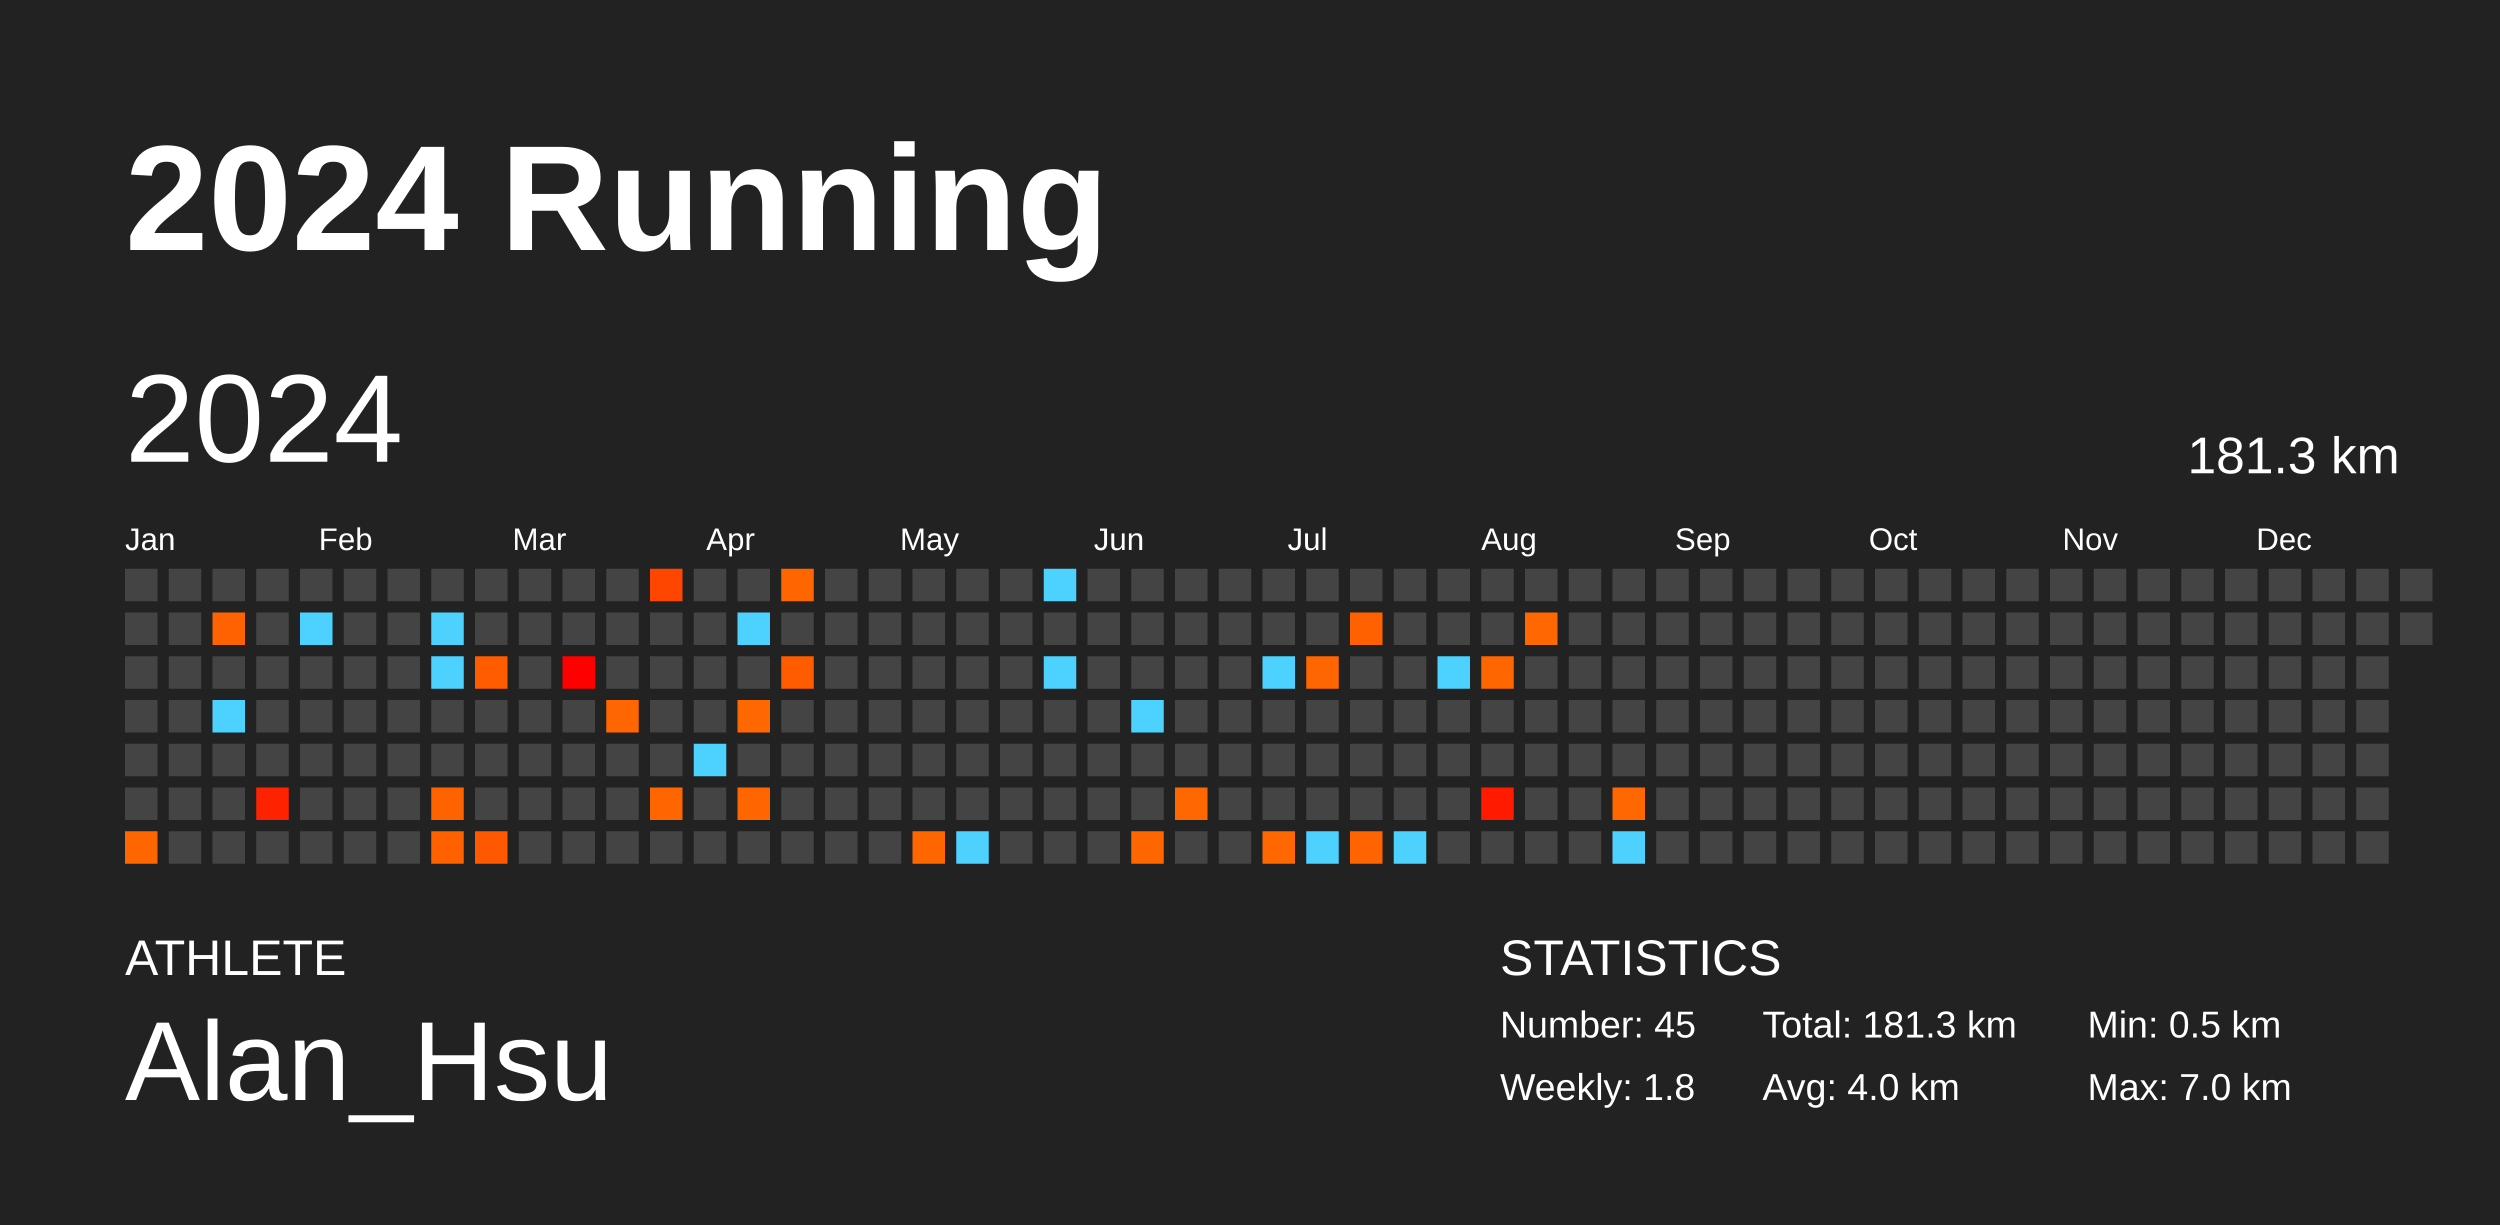
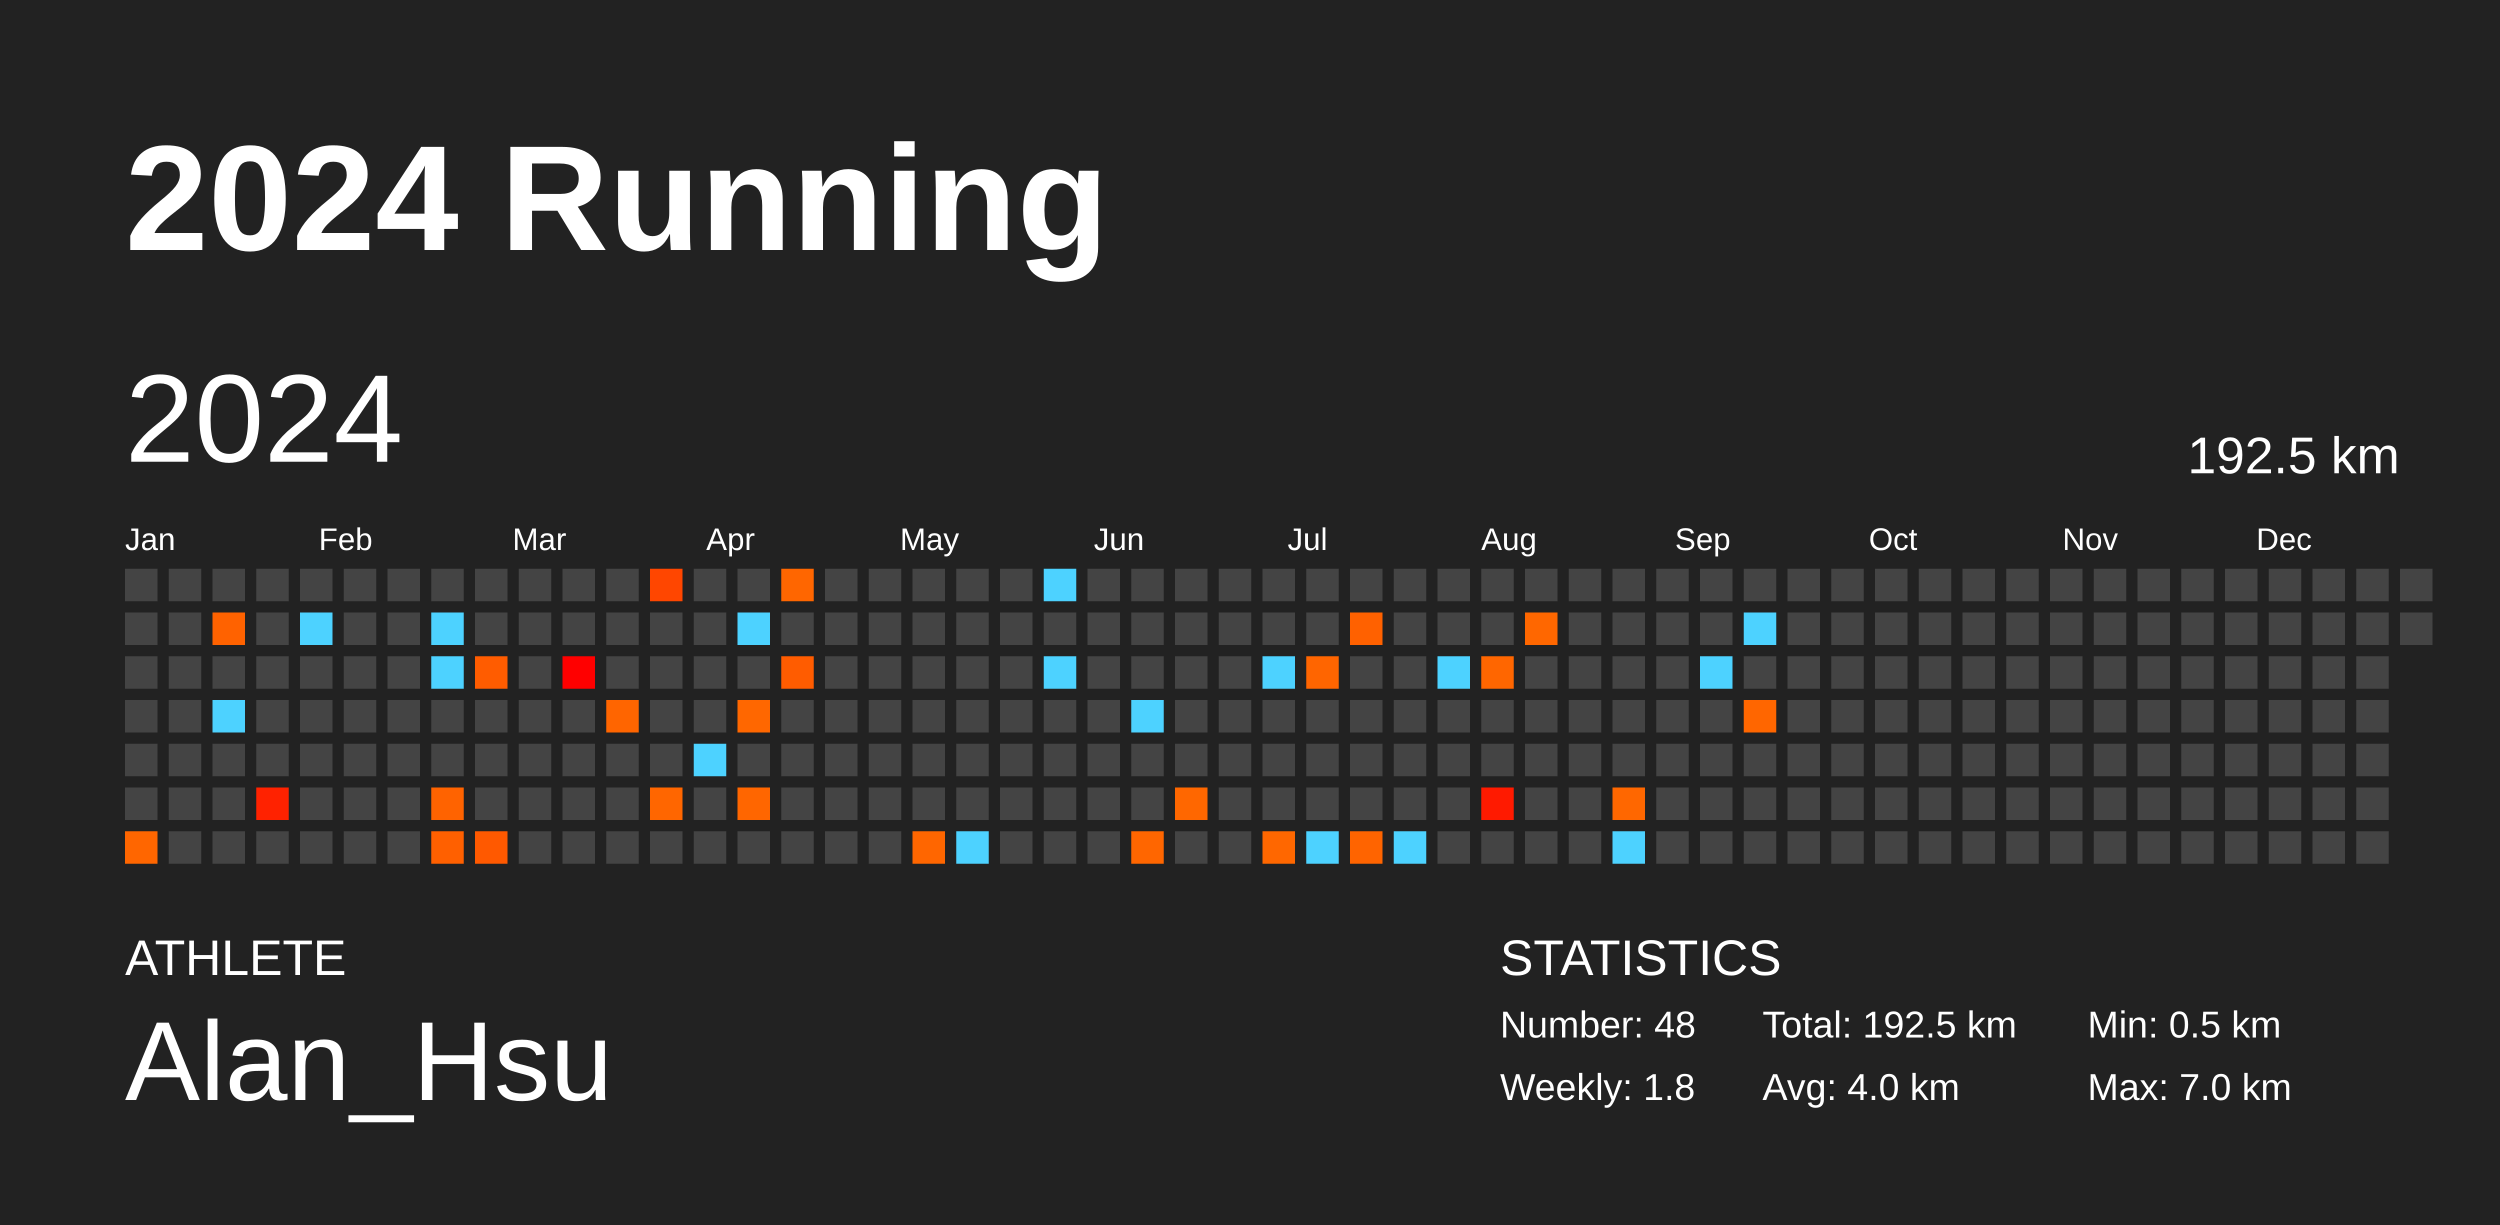
<svg xmlns="http://www.w3.org/2000/svg" baseProfile="full" height="98mm" version="1.1" viewBox="0,0,200,98" width="200mm">
  <defs />
  <rect fill="#222222" height="98" width="200" x="0" y="0" />
  <text fill="#FFFFFF" style="font-size:12px; font-family:Arial; font-weight:bold;" x="10" y="20">2024 Running</text>
  <text fill="#FFFFFF" style="font-size:4px; font-family:Arial" x="10" y="78">ATHLETE</text>
  <text fill="#FFFFFF" style="font-size:9px; font-family:Arial" x="10" y="88">Alan_Hsu</text>
  <text fill="#FFFFFF" style="font-size:4px; font-family:Arial" x="120" y="78">STATISTICS</text>
-   <text fill="#FFFFFF" style="font-size:3px; font-family:Arial" x="120" y="83">Number: 45</text>
+   <text fill="#FFFFFF" style="font-size:3px; font-family:Arial" x="120" y="83">Number: 48</text>
  <text fill="#FFFFFF" style="font-size:3px; font-family:Arial" x="120" y="88">Weekly: 1.8</text>
-   <text fill="#FFFFFF" style="font-size:3px; font-family:Arial" x="141" y="83">Total: 181.3 km</text>
+   <text fill="#FFFFFF" style="font-size:3px; font-family:Arial" x="141" y="83">Total: 192.5 km</text>
  <text fill="#FFFFFF" style="font-size:3px; font-family:Arial" x="141" y="88">Avg: 4.0 km</text>
  <text fill="#FFFFFF" style="font-size:3px; font-family:Arial" x="167" y="83">Min: 0.5 km</text>
  <text fill="#FFFFFF" style="font-size:3px; font-family:Arial" x="167" y="88">Max: 7.0 km</text>
  <text dominant-baseline="hanging" fill="#FFFFFF" style="font-size:10.0px; font-family:Arial;" x="10" y="30">2024</text>
-   <text dominant-baseline="hanging" fill="#FFFFFF" style="font-size:4.125px; font-family:Arial;" x="175" y="35">181.3 km</text>
+   <text dominant-baseline="hanging" fill="#FFFFFF" style="font-size:4.125px; font-family:Arial;" x="175" y="35">192.5 km</text>
  <text fill="#FFFFFF" style="font-size:2.5px; font-family:Arial" x="10.0" y="44">Jan</text>
  <text fill="#FFFFFF" style="font-size:2.5px; font-family:Arial" x="25.5" y="44">Feb</text>
  <text fill="#FFFFFF" style="font-size:2.5px; font-family:Arial" x="41.0" y="44">Mar</text>
  <text fill="#FFFFFF" style="font-size:2.5px; font-family:Arial" x="56.5" y="44">Apr</text>
  <text fill="#FFFFFF" style="font-size:2.5px; font-family:Arial" x="72.0" y="44">May</text>
  <text fill="#FFFFFF" style="font-size:2.5px; font-family:Arial" x="87.5" y="44">Jun</text>
  <text fill="#FFFFFF" style="font-size:2.5px; font-family:Arial" x="103.0" y="44">Jul</text>
  <text fill="#FFFFFF" style="font-size:2.5px; font-family:Arial" x="118.5" y="44">Aug</text>
  <text fill="#FFFFFF" style="font-size:2.5px; font-family:Arial" x="134.0" y="44">Sep</text>
  <text fill="#FFFFFF" style="font-size:2.5px; font-family:Arial" x="149.5" y="44">Oct</text>
  <text fill="#FFFFFF" style="font-size:2.5px; font-family:Arial" x="165.0" y="44">Nov</text>
  <text fill="#FFFFFF" style="font-size:2.5px; font-family:Arial" x="180.5" y="44">Dec</text>
  <rect fill="#444444" height="2.6" width="2.6" x="10.0" y="45.5" />
  <rect fill="#444444" height="2.6" width="2.6" x="10.0" y="49.0" />
  <rect fill="#444444" height="2.6" width="2.6" x="10.0" y="52.5" />
  <rect fill="#444444" height="2.6" width="2.6" x="10.0" y="56.0" />
  <rect fill="#444444" height="2.6" width="2.6" x="10.0" y="59.5" />
  <rect fill="#444444" height="2.6" width="2.6" x="10.0" y="63.0" />
  <rect fill="#ff6600" height="2.6" width="2.6" x="10.0" y="66.5" />
  <rect fill="#444444" height="2.6" width="2.6" x="13.5" y="45.5" />
  <rect fill="#444444" height="2.6" width="2.6" x="13.5" y="49.0" />
  <rect fill="#444444" height="2.6" width="2.6" x="13.5" y="52.5" />
  <rect fill="#444444" height="2.6" width="2.6" x="13.5" y="56.0" />
  <rect fill="#444444" height="2.6" width="2.6" x="13.5" y="59.5" />
  <rect fill="#444444" height="2.6" width="2.6" x="13.5" y="63.0" />
  <rect fill="#444444" height="2.6" width="2.6" x="13.5" y="66.5" />
  <rect fill="#444444" height="2.6" width="2.6" x="17.0" y="45.5" />
  <rect fill="#ff6200" height="2.6" width="2.6" x="17.0" y="49.0" />
  <rect fill="#444444" height="2.6" width="2.6" x="17.0" y="52.5" />
  <rect fill="#4dd2ff" height="2.6" width="2.6" x="17.0" y="56.0" />
  <rect fill="#444444" height="2.6" width="2.6" x="17.0" y="59.5" />
  <rect fill="#444444" height="2.6" width="2.6" x="17.0" y="63.0" />
  <rect fill="#444444" height="2.6" width="2.6" x="17.0" y="66.5" />
  <rect fill="#444444" height="2.6" width="2.6" x="20.5" y="45.5" />
  <rect fill="#444444" height="2.6" width="2.6" x="20.5" y="49.0" />
  <rect fill="#444444" height="2.6" width="2.6" x="20.5" y="52.5" />
  <rect fill="#444444" height="2.6" width="2.6" x="20.5" y="56.0" />
  <rect fill="#444444" height="2.6" width="2.6" x="20.5" y="59.5" />
  <rect fill="#ff2200" height="2.6" width="2.6" x="20.5" y="63.0" />
  <rect fill="#444444" height="2.6" width="2.6" x="20.5" y="66.5" />
  <rect fill="#444444" height="2.6" width="2.6" x="24.0" y="45.5" />
  <rect fill="#4dd2ff" height="2.6" width="2.6" x="24.0" y="49.0" />
  <rect fill="#444444" height="2.6" width="2.6" x="24.0" y="52.5" />
  <rect fill="#444444" height="2.6" width="2.6" x="24.0" y="56.0" />
  <rect fill="#444444" height="2.6" width="2.6" x="24.0" y="59.5" />
  <rect fill="#444444" height="2.6" width="2.6" x="24.0" y="63.0" />
  <rect fill="#444444" height="2.6" width="2.6" x="24.0" y="66.5" />
  <rect fill="#444444" height="2.6" width="2.6" x="27.5" y="45.5" />
  <rect fill="#444444" height="2.6" width="2.6" x="27.5" y="49.0" />
  <rect fill="#444444" height="2.6" width="2.6" x="27.5" y="52.5" />
  <rect fill="#444444" height="2.6" width="2.6" x="27.5" y="56.0" />
  <rect fill="#444444" height="2.6" width="2.6" x="27.5" y="59.5" />
  <rect fill="#444444" height="2.6" width="2.6" x="27.5" y="63.0" />
  <rect fill="#444444" height="2.6" width="2.6" x="27.5" y="66.5" />
  <rect fill="#444444" height="2.6" width="2.6" x="31.0" y="45.5" />
  <rect fill="#444444" height="2.6" width="2.6" x="31.0" y="49.0" />
  <rect fill="#444444" height="2.6" width="2.6" x="31.0" y="52.5" />
  <rect fill="#444444" height="2.6" width="2.6" x="31.0" y="56.0" />
  <rect fill="#444444" height="2.6" width="2.6" x="31.0" y="59.5" />
  <rect fill="#444444" height="2.6" width="2.6" x="31.0" y="63.0" />
  <rect fill="#444444" height="2.6" width="2.6" x="31.0" y="66.5" />
  <rect fill="#444444" height="2.6" width="2.6" x="34.5" y="45.5" />
  <rect fill="#4dd2ff" height="2.6" width="2.6" x="34.5" y="49.0" />
  <rect fill="#4dd2ff" height="2.6" width="2.6" x="34.5" y="52.5" />
  <rect fill="#444444" height="2.6" width="2.6" x="34.5" y="56.0" />
  <rect fill="#444444" height="2.6" width="2.6" x="34.5" y="59.5" />
  <rect fill="#ff6300" height="2.6" width="2.6" x="34.5" y="63.0" />
  <rect fill="#ff6000" height="2.6" width="2.6" x="34.5" y="66.5" />
  <rect fill="#444444" height="2.6" width="2.6" x="38.0" y="45.5" />
  <rect fill="#444444" height="2.6" width="2.6" x="38.0" y="49.0" />
  <rect fill="#ff5c00" height="2.6" width="2.6" x="38.0" y="52.5" />
  <rect fill="#444444" height="2.6" width="2.6" x="38.0" y="56.0" />
  <rect fill="#444444" height="2.6" width="2.6" x="38.0" y="59.5" />
  <rect fill="#444444" height="2.6" width="2.6" x="38.0" y="63.0" />
  <rect fill="#ff5900" height="2.6" width="2.6" x="38.0" y="66.5" />
  <rect fill="#444444" height="2.6" width="2.6" x="41.5" y="45.5" />
  <rect fill="#444444" height="2.6" width="2.6" x="41.5" y="49.0" />
  <rect fill="#444444" height="2.6" width="2.6" x="41.5" y="52.5" />
  <rect fill="#444444" height="2.6" width="2.6" x="41.5" y="56.0" />
  <rect fill="#444444" height="2.6" width="2.6" x="41.5" y="59.5" />
  <rect fill="#444444" height="2.6" width="2.6" x="41.5" y="63.0" />
  <rect fill="#444444" height="2.6" width="2.6" x="41.5" y="66.5" />
  <rect fill="#444444" height="2.6" width="2.6" x="45.0" y="45.5" />
  <rect fill="#444444" height="2.6" width="2.6" x="45.0" y="49.0" />
  <rect fill="#ff0000" height="2.6" width="2.6" x="45.0" y="52.5" />
  <rect fill="#444444" height="2.6" width="2.6" x="45.0" y="56.0" />
  <rect fill="#444444" height="2.6" width="2.6" x="45.0" y="59.5" />
  <rect fill="#444444" height="2.6" width="2.6" x="45.0" y="63.0" />
  <rect fill="#444444" height="2.6" width="2.6" x="45.0" y="66.5" />
  <rect fill="#444444" height="2.6" width="2.6" x="48.5" y="45.5" />
  <rect fill="#444444" height="2.6" width="2.6" x="48.5" y="49.0" />
  <rect fill="#444444" height="2.6" width="2.6" x="48.5" y="52.5" />
  <rect fill="#ff6500" height="2.6" width="2.6" x="48.5" y="56.0" />
  <rect fill="#444444" height="2.6" width="2.6" x="48.5" y="59.5" />
  <rect fill="#444444" height="2.6" width="2.6" x="48.5" y="63.0" />
  <rect fill="#444444" height="2.6" width="2.6" x="48.5" y="66.5" />
  <rect fill="#ff4600" height="2.6" width="2.6" x="52.0" y="45.5" />
  <rect fill="#444444" height="2.6" width="2.6" x="52.0" y="49.0" />
  <rect fill="#444444" height="2.6" width="2.6" x="52.0" y="52.5" />
  <rect fill="#444444" height="2.6" width="2.6" x="52.0" y="56.0" />
  <rect fill="#444444" height="2.6" width="2.6" x="52.0" y="59.5" />
  <rect fill="#ff6600" height="2.6" width="2.6" x="52.0" y="63.0" />
  <rect fill="#444444" height="2.6" width="2.6" x="52.0" y="66.5" />
  <rect fill="#444444" height="2.6" width="2.6" x="55.5" y="45.5" />
  <rect fill="#444444" height="2.6" width="2.6" x="55.5" y="49.0" />
  <rect fill="#444444" height="2.6" width="2.6" x="55.5" y="52.5" />
  <rect fill="#444444" height="2.6" width="2.6" x="55.5" y="56.0" />
  <rect fill="#4dd2ff" height="2.6" width="2.6" x="55.5" y="59.5" />
  <rect fill="#444444" height="2.6" width="2.6" x="55.5" y="63.0" />
  <rect fill="#444444" height="2.6" width="2.6" x="55.5" y="66.5" />
  <rect fill="#444444" height="2.6" width="2.6" x="59.0" y="45.5" />
  <rect fill="#4dd2ff" height="2.6" width="2.6" x="59.0" y="49.0" />
  <rect fill="#444444" height="2.6" width="2.6" x="59.0" y="52.5" />
  <rect fill="#ff6700" height="2.6" width="2.6" x="59.0" y="56.0" />
  <rect fill="#444444" height="2.6" width="2.6" x="59.0" y="59.5" />
  <rect fill="#ff6600" height="2.6" width="2.6" x="59.0" y="63.0" />
  <rect fill="#444444" height="2.6" width="2.6" x="59.0" y="66.5" />
  <rect fill="#ff6600" height="2.6" width="2.6" x="62.5" y="45.5" />
  <rect fill="#444444" height="2.6" width="2.6" x="62.5" y="49.0" />
  <rect fill="#ff5c00" height="2.6" width="2.6" x="62.5" y="52.5" />
  <rect fill="#444444" height="2.6" width="2.6" x="62.5" y="56.0" />
  <rect fill="#444444" height="2.6" width="2.6" x="62.5" y="59.5" />
  <rect fill="#444444" height="2.6" width="2.6" x="62.5" y="63.0" />
  <rect fill="#444444" height="2.6" width="2.6" x="62.5" y="66.5" />
  <rect fill="#444444" height="2.6" width="2.6" x="66.0" y="45.5" />
  <rect fill="#444444" height="2.6" width="2.6" x="66.0" y="49.0" />
  <rect fill="#444444" height="2.6" width="2.6" x="66.0" y="52.5" />
  <rect fill="#444444" height="2.6" width="2.6" x="66.0" y="56.0" />
  <rect fill="#444444" height="2.6" width="2.6" x="66.0" y="59.5" />
  <rect fill="#444444" height="2.6" width="2.6" x="66.0" y="63.0" />
  <rect fill="#444444" height="2.6" width="2.6" x="66.0" y="66.5" />
  <rect fill="#444444" height="2.6" width="2.6" x="69.5" y="45.5" />
  <rect fill="#444444" height="2.6" width="2.6" x="69.5" y="49.0" />
  <rect fill="#444444" height="2.6" width="2.6" x="69.5" y="52.5" />
  <rect fill="#444444" height="2.6" width="2.6" x="69.5" y="56.0" />
  <rect fill="#444444" height="2.6" width="2.6" x="69.5" y="59.5" />
  <rect fill="#444444" height="2.6" width="2.6" x="69.5" y="63.0" />
  <rect fill="#444444" height="2.6" width="2.6" x="69.5" y="66.5" />
  <rect fill="#444444" height="2.6" width="2.6" x="73.0" y="45.5" />
  <rect fill="#444444" height="2.6" width="2.6" x="73.0" y="49.0" />
  <rect fill="#444444" height="2.6" width="2.6" x="73.0" y="52.5" />
  <rect fill="#444444" height="2.6" width="2.6" x="73.0" y="56.0" />
  <rect fill="#444444" height="2.6" width="2.6" x="73.0" y="59.5" />
  <rect fill="#444444" height="2.6" width="2.6" x="73.0" y="63.0" />
  <rect fill="#ff6600" height="2.6" width="2.6" x="73.0" y="66.5" />
  <rect fill="#444444" height="2.6" width="2.6" x="76.5" y="45.5" />
  <rect fill="#444444" height="2.6" width="2.6" x="76.5" y="49.0" />
  <rect fill="#444444" height="2.6" width="2.6" x="76.5" y="52.5" />
  <rect fill="#444444" height="2.6" width="2.6" x="76.5" y="56.0" />
  <rect fill="#444444" height="2.6" width="2.6" x="76.5" y="59.5" />
  <rect fill="#444444" height="2.6" width="2.6" x="76.5" y="63.0" />
  <rect fill="#4dd2ff" height="2.6" width="2.6" x="76.5" y="66.5" />
  <rect fill="#444444" height="2.6" width="2.6" x="80.0" y="45.5" />
  <rect fill="#444444" height="2.6" width="2.6" x="80.0" y="49.0" />
  <rect fill="#444444" height="2.6" width="2.6" x="80.0" y="52.5" />
  <rect fill="#444444" height="2.6" width="2.6" x="80.0" y="56.0" />
  <rect fill="#444444" height="2.6" width="2.6" x="80.0" y="59.5" />
  <rect fill="#444444" height="2.6" width="2.6" x="80.0" y="63.0" />
  <rect fill="#444444" height="2.6" width="2.6" x="80.0" y="66.5" />
  <rect fill="#4dd2ff" height="2.6" width="2.6" x="83.5" y="45.5" />
  <rect fill="#444444" height="2.6" width="2.6" x="83.5" y="49.0" />
  <rect fill="#4dd2ff" height="2.6" width="2.6" x="83.5" y="52.5" />
  <rect fill="#444444" height="2.6" width="2.6" x="83.5" y="56.0" />
  <rect fill="#444444" height="2.6" width="2.6" x="83.5" y="59.5" />
  <rect fill="#444444" height="2.6" width="2.6" x="83.5" y="63.0" />
  <rect fill="#444444" height="2.6" width="2.6" x="83.5" y="66.5" />
  <rect fill="#444444" height="2.6" width="2.6" x="87.0" y="45.5" />
  <rect fill="#444444" height="2.6" width="2.6" x="87.0" y="49.0" />
  <rect fill="#444444" height="2.6" width="2.6" x="87.0" y="52.5" />
  <rect fill="#444444" height="2.6" width="2.6" x="87.0" y="56.0" />
  <rect fill="#444444" height="2.6" width="2.6" x="87.0" y="59.5" />
  <rect fill="#444444" height="2.6" width="2.6" x="87.0" y="63.0" />
  <rect fill="#444444" height="2.6" width="2.6" x="87.0" y="66.5" />
  <rect fill="#444444" height="2.6" width="2.6" x="90.5" y="45.5" />
  <rect fill="#444444" height="2.6" width="2.6" x="90.5" y="49.0" />
  <rect fill="#444444" height="2.6" width="2.6" x="90.5" y="52.5" />
  <rect fill="#4dd2ff" height="2.6" width="2.6" x="90.5" y="56.0" />
  <rect fill="#444444" height="2.6" width="2.6" x="90.5" y="59.5" />
  <rect fill="#444444" height="2.6" width="2.6" x="90.5" y="63.0" />
  <rect fill="#ff6600" height="2.6" width="2.6" x="90.5" y="66.5" />
  <rect fill="#444444" height="2.6" width="2.6" x="94.0" y="45.5" />
  <rect fill="#444444" height="2.6" width="2.6" x="94.0" y="49.0" />
  <rect fill="#444444" height="2.6" width="2.6" x="94.0" y="52.5" />
  <rect fill="#444444" height="2.6" width="2.6" x="94.0" y="56.0" />
  <rect fill="#444444" height="2.6" width="2.6" x="94.0" y="59.5" />
  <rect fill="#ff6700" height="2.6" width="2.6" x="94.0" y="63.0" />
  <rect fill="#444444" height="2.6" width="2.6" x="94.0" y="66.5" />
  <rect fill="#444444" height="2.6" width="2.6" x="97.5" y="45.5" />
  <rect fill="#444444" height="2.6" width="2.6" x="97.5" y="49.0" />
  <rect fill="#444444" height="2.6" width="2.6" x="97.5" y="52.5" />
  <rect fill="#444444" height="2.6" width="2.6" x="97.5" y="56.0" />
  <rect fill="#444444" height="2.6" width="2.6" x="97.5" y="59.5" />
  <rect fill="#444444" height="2.6" width="2.6" x="97.5" y="63.0" />
  <rect fill="#444444" height="2.6" width="2.6" x="97.5" y="66.5" />
  <rect fill="#444444" height="2.6" width="2.6" x="101.0" y="45.5" />
  <rect fill="#444444" height="2.6" width="2.6" x="101.0" y="49.0" />
  <rect fill="#4dd2ff" height="2.6" width="2.6" x="101.0" y="52.5" />
  <rect fill="#444444" height="2.6" width="2.6" x="101.0" y="56.0" />
  <rect fill="#444444" height="2.6" width="2.6" x="101.0" y="59.5" />
  <rect fill="#444444" height="2.6" width="2.6" x="101.0" y="63.0" />
  <rect fill="#ff6700" height="2.6" width="2.6" x="101.0" y="66.5" />
  <rect fill="#444444" height="2.6" width="2.6" x="104.5" y="45.5" />
  <rect fill="#444444" height="2.6" width="2.6" x="104.5" y="49.0" />
  <rect fill="#ff6500" height="2.6" width="2.6" x="104.5" y="52.5" />
  <rect fill="#444444" height="2.6" width="2.6" x="104.5" y="56.0" />
  <rect fill="#444444" height="2.6" width="2.6" x="104.5" y="59.5" />
  <rect fill="#444444" height="2.6" width="2.6" x="104.5" y="63.0" />
  <rect fill="#4dd2ff" height="2.6" width="2.6" x="104.5" y="66.5" />
  <rect fill="#444444" height="2.6" width="2.6" x="108.0" y="45.5" />
  <rect fill="#ff6100" height="2.6" width="2.6" x="108.0" y="49.0" />
  <rect fill="#444444" height="2.6" width="2.6" x="108.0" y="52.5" />
  <rect fill="#444444" height="2.6" width="2.6" x="108.0" y="56.0" />
  <rect fill="#444444" height="2.6" width="2.6" x="108.0" y="59.5" />
  <rect fill="#444444" height="2.6" width="2.6" x="108.0" y="63.0" />
  <rect fill="#ff6400" height="2.6" width="2.6" x="108.0" y="66.5" />
  <rect fill="#444444" height="2.6" width="2.6" x="111.5" y="45.5" />
  <rect fill="#444444" height="2.6" width="2.6" x="111.5" y="49.0" />
  <rect fill="#444444" height="2.6" width="2.6" x="111.5" y="52.5" />
  <rect fill="#444444" height="2.6" width="2.6" x="111.5" y="56.0" />
  <rect fill="#444444" height="2.6" width="2.6" x="111.5" y="59.5" />
  <rect fill="#444444" height="2.6" width="2.6" x="111.5" y="63.0" />
  <rect fill="#4dd2ff" height="2.6" width="2.6" x="111.5" y="66.5" />
  <rect fill="#444444" height="2.6" width="2.6" x="115.0" y="45.5" />
  <rect fill="#444444" height="2.6" width="2.6" x="115.0" y="49.0" />
  <rect fill="#4dd2ff" height="2.6" width="2.6" x="115.0" y="52.5" />
  <rect fill="#444444" height="2.6" width="2.6" x="115.0" y="56.0" />
  <rect fill="#444444" height="2.6" width="2.6" x="115.0" y="59.5" />
  <rect fill="#444444" height="2.6" width="2.6" x="115.0" y="63.0" />
  <rect fill="#444444" height="2.6" width="2.6" x="115.0" y="66.5" />
  <rect fill="#444444" height="2.6" width="2.6" x="118.5" y="45.5" />
  <rect fill="#444444" height="2.6" width="2.6" x="118.5" y="49.0" />
  <rect fill="#ff6600" height="2.6" width="2.6" x="118.5" y="52.5" />
  <rect fill="#444444" height="2.6" width="2.6" x="118.5" y="56.0" />
  <rect fill="#444444" height="2.6" width="2.6" x="118.5" y="59.5" />
  <rect fill="#ff1a00" height="2.6" width="2.6" x="118.5" y="63.0" />
  <rect fill="#444444" height="2.6" width="2.6" x="118.5" y="66.5" />
  <rect fill="#444444" height="2.6" width="2.6" x="122.0" y="45.5" />
  <rect fill="#ff6700" height="2.6" width="2.6" x="122.0" y="49.0" />
  <rect fill="#444444" height="2.6" width="2.6" x="122.0" y="52.5" />
  <rect fill="#444444" height="2.6" width="2.6" x="122.0" y="56.0" />
  <rect fill="#444444" height="2.6" width="2.6" x="122.0" y="59.5" />
  <rect fill="#444444" height="2.6" width="2.6" x="122.0" y="63.0" />
  <rect fill="#444444" height="2.6" width="2.6" x="122.0" y="66.5" />
  <rect fill="#444444" height="2.6" width="2.6" x="125.5" y="45.5" />
  <rect fill="#444444" height="2.6" width="2.6" x="125.5" y="49.0" />
  <rect fill="#444444" height="2.6" width="2.6" x="125.5" y="52.5" />
  <rect fill="#444444" height="2.6" width="2.6" x="125.5" y="56.0" />
  <rect fill="#444444" height="2.6" width="2.6" x="125.5" y="59.5" />
  <rect fill="#444444" height="2.6" width="2.6" x="125.5" y="63.0" />
  <rect fill="#444444" height="2.6" width="2.6" x="125.5" y="66.5" />
  <rect fill="#444444" height="2.6" width="2.6" x="129.0" y="45.5" />
  <rect fill="#444444" height="2.6" width="2.6" x="129.0" y="49.0" />
  <rect fill="#444444" height="2.6" width="2.6" x="129.0" y="52.5" />
  <rect fill="#444444" height="2.6" width="2.6" x="129.0" y="56.0" />
  <rect fill="#444444" height="2.6" width="2.6" x="129.0" y="59.5" />
  <rect fill="#ff6700" height="2.6" width="2.6" x="129.0" y="63.0" />
  <rect fill="#4dd2ff" height="2.6" width="2.6" x="129.0" y="66.5" />
  <rect fill="#444444" height="2.6" width="2.6" x="132.5" y="45.5" />
  <rect fill="#444444" height="2.6" width="2.6" x="132.5" y="49.0" />
  <rect fill="#444444" height="2.6" width="2.6" x="132.5" y="52.5" />
  <rect fill="#444444" height="2.6" width="2.6" x="132.5" y="56.0" />
  <rect fill="#444444" height="2.6" width="2.6" x="132.5" y="59.5" />
  <rect fill="#444444" height="2.6" width="2.6" x="132.5" y="63.0" />
  <rect fill="#444444" height="2.6" width="2.6" x="132.5" y="66.5" />
  <rect fill="#444444" height="2.6" width="2.6" x="136.0" y="45.5" />
  <rect fill="#444444" height="2.6" width="2.6" x="136.0" y="49.0" />
-   <rect fill="#444444" height="2.6" width="2.6" x="136.0" y="52.5" />
+   <rect fill="#4dd2ff" height="2.6" width="2.6" x="136.0" y="52.5" />
  <rect fill="#444444" height="2.6" width="2.6" x="136.0" y="56.0" />
  <rect fill="#444444" height="2.6" width="2.6" x="136.0" y="59.5" />
  <rect fill="#444444" height="2.6" width="2.6" x="136.0" y="63.0" />
  <rect fill="#444444" height="2.6" width="2.6" x="136.0" y="66.5" />
  <rect fill="#444444" height="2.6" width="2.6" x="139.5" y="45.5" />
-   <rect fill="#444444" height="2.6" width="2.6" x="139.5" y="49.0" />
+   <rect fill="#4dd2ff" height="2.6" width="2.6" x="139.5" y="49.0" />
  <rect fill="#444444" height="2.6" width="2.6" x="139.5" y="52.5" />
-   <rect fill="#444444" height="2.6" width="2.6" x="139.5" y="56.0" />
+   <rect fill="#ff6600" height="2.6" width="2.6" x="139.5" y="56.0" />
  <rect fill="#444444" height="2.6" width="2.6" x="139.5" y="59.5" />
  <rect fill="#444444" height="2.6" width="2.6" x="139.5" y="63.0" />
  <rect fill="#444444" height="2.6" width="2.6" x="139.5" y="66.5" />
  <rect fill="#444444" height="2.6" width="2.6" x="143.0" y="45.5" />
  <rect fill="#444444" height="2.6" width="2.6" x="143.0" y="49.0" />
  <rect fill="#444444" height="2.6" width="2.6" x="143.0" y="52.5" />
  <rect fill="#444444" height="2.6" width="2.6" x="143.0" y="56.0" />
  <rect fill="#444444" height="2.6" width="2.6" x="143.0" y="59.5" />
  <rect fill="#444444" height="2.6" width="2.6" x="143.0" y="63.0" />
  <rect fill="#444444" height="2.6" width="2.6" x="143.0" y="66.5" />
  <rect fill="#444444" height="2.6" width="2.6" x="146.5" y="45.5" />
  <rect fill="#444444" height="2.6" width="2.6" x="146.5" y="49.0" />
  <rect fill="#444444" height="2.6" width="2.6" x="146.5" y="52.5" />
  <rect fill="#444444" height="2.6" width="2.6" x="146.5" y="56.0" />
  <rect fill="#444444" height="2.6" width="2.6" x="146.5" y="59.5" />
  <rect fill="#444444" height="2.6" width="2.6" x="146.5" y="63.0" />
  <rect fill="#444444" height="2.6" width="2.6" x="146.5" y="66.5" />
  <rect fill="#444444" height="2.6" width="2.6" x="150.0" y="45.5" />
  <rect fill="#444444" height="2.6" width="2.6" x="150.0" y="49.0" />
  <rect fill="#444444" height="2.6" width="2.6" x="150.0" y="52.5" />
  <rect fill="#444444" height="2.6" width="2.6" x="150.0" y="56.0" />
  <rect fill="#444444" height="2.6" width="2.6" x="150.0" y="59.5" />
  <rect fill="#444444" height="2.6" width="2.6" x="150.0" y="63.0" />
  <rect fill="#444444" height="2.6" width="2.6" x="150.0" y="66.5" />
  <rect fill="#444444" height="2.6" width="2.6" x="153.5" y="45.5" />
  <rect fill="#444444" height="2.6" width="2.6" x="153.5" y="49.0" />
  <rect fill="#444444" height="2.6" width="2.6" x="153.5" y="52.5" />
  <rect fill="#444444" height="2.6" width="2.6" x="153.5" y="56.0" />
  <rect fill="#444444" height="2.6" width="2.6" x="153.5" y="59.5" />
  <rect fill="#444444" height="2.6" width="2.6" x="153.5" y="63.0" />
  <rect fill="#444444" height="2.6" width="2.6" x="153.5" y="66.5" />
  <rect fill="#444444" height="2.6" width="2.6" x="157.0" y="45.5" />
  <rect fill="#444444" height="2.6" width="2.6" x="157.0" y="49.0" />
  <rect fill="#444444" height="2.6" width="2.6" x="157.0" y="52.5" />
  <rect fill="#444444" height="2.6" width="2.6" x="157.0" y="56.0" />
  <rect fill="#444444" height="2.6" width="2.6" x="157.0" y="59.5" />
  <rect fill="#444444" height="2.6" width="2.6" x="157.0" y="63.0" />
  <rect fill="#444444" height="2.6" width="2.6" x="157.0" y="66.5" />
  <rect fill="#444444" height="2.6" width="2.6" x="160.5" y="45.5" />
  <rect fill="#444444" height="2.6" width="2.6" x="160.5" y="49.0" />
  <rect fill="#444444" height="2.6" width="2.6" x="160.5" y="52.5" />
  <rect fill="#444444" height="2.6" width="2.6" x="160.5" y="56.0" />
  <rect fill="#444444" height="2.6" width="2.6" x="160.5" y="59.5" />
  <rect fill="#444444" height="2.6" width="2.6" x="160.5" y="63.0" />
  <rect fill="#444444" height="2.6" width="2.6" x="160.5" y="66.5" />
  <rect fill="#444444" height="2.6" width="2.6" x="164.0" y="45.5" />
  <rect fill="#444444" height="2.6" width="2.6" x="164.0" y="49.0" />
  <rect fill="#444444" height="2.6" width="2.6" x="164.0" y="52.5" />
  <rect fill="#444444" height="2.6" width="2.6" x="164.0" y="56.0" />
  <rect fill="#444444" height="2.6" width="2.6" x="164.0" y="59.5" />
  <rect fill="#444444" height="2.6" width="2.6" x="164.0" y="63.0" />
  <rect fill="#444444" height="2.6" width="2.6" x="164.0" y="66.5" />
  <rect fill="#444444" height="2.6" width="2.6" x="167.5" y="45.5" />
  <rect fill="#444444" height="2.6" width="2.6" x="167.5" y="49.0" />
  <rect fill="#444444" height="2.6" width="2.6" x="167.5" y="52.5" />
  <rect fill="#444444" height="2.6" width="2.6" x="167.5" y="56.0" />
  <rect fill="#444444" height="2.6" width="2.6" x="167.5" y="59.5" />
  <rect fill="#444444" height="2.6" width="2.6" x="167.5" y="63.0" />
  <rect fill="#444444" height="2.6" width="2.6" x="167.5" y="66.5" />
  <rect fill="#444444" height="2.6" width="2.6" x="171.0" y="45.5" />
  <rect fill="#444444" height="2.6" width="2.6" x="171.0" y="49.0" />
  <rect fill="#444444" height="2.6" width="2.6" x="171.0" y="52.5" />
  <rect fill="#444444" height="2.6" width="2.6" x="171.0" y="56.0" />
  <rect fill="#444444" height="2.6" width="2.6" x="171.0" y="59.5" />
  <rect fill="#444444" height="2.6" width="2.6" x="171.0" y="63.0" />
  <rect fill="#444444" height="2.6" width="2.6" x="171.0" y="66.5" />
  <rect fill="#444444" height="2.6" width="2.6" x="174.5" y="45.5" />
  <rect fill="#444444" height="2.6" width="2.6" x="174.5" y="49.0" />
  <rect fill="#444444" height="2.6" width="2.6" x="174.5" y="52.5" />
  <rect fill="#444444" height="2.6" width="2.6" x="174.5" y="56.0" />
  <rect fill="#444444" height="2.6" width="2.6" x="174.5" y="59.5" />
  <rect fill="#444444" height="2.6" width="2.6" x="174.5" y="63.0" />
  <rect fill="#444444" height="2.6" width="2.6" x="174.5" y="66.5" />
  <rect fill="#444444" height="2.6" width="2.6" x="178.0" y="45.5" />
  <rect fill="#444444" height="2.6" width="2.6" x="178.0" y="49.0" />
  <rect fill="#444444" height="2.6" width="2.6" x="178.0" y="52.5" />
  <rect fill="#444444" height="2.6" width="2.6" x="178.0" y="56.0" />
  <rect fill="#444444" height="2.6" width="2.6" x="178.0" y="59.5" />
  <rect fill="#444444" height="2.6" width="2.6" x="178.0" y="63.0" />
  <rect fill="#444444" height="2.6" width="2.6" x="178.0" y="66.5" />
  <rect fill="#444444" height="2.6" width="2.6" x="181.5" y="45.5" />
  <rect fill="#444444" height="2.6" width="2.6" x="181.5" y="49.0" />
  <rect fill="#444444" height="2.6" width="2.6" x="181.5" y="52.5" />
  <rect fill="#444444" height="2.6" width="2.6" x="181.5" y="56.0" />
  <rect fill="#444444" height="2.6" width="2.6" x="181.5" y="59.5" />
  <rect fill="#444444" height="2.6" width="2.6" x="181.5" y="63.0" />
  <rect fill="#444444" height="2.6" width="2.6" x="181.5" y="66.5" />
  <rect fill="#444444" height="2.6" width="2.6" x="185.0" y="45.5" />
  <rect fill="#444444" height="2.6" width="2.6" x="185.0" y="49.0" />
  <rect fill="#444444" height="2.6" width="2.6" x="185.0" y="52.5" />
  <rect fill="#444444" height="2.6" width="2.6" x="185.0" y="56.0" />
  <rect fill="#444444" height="2.6" width="2.6" x="185.0" y="59.5" />
  <rect fill="#444444" height="2.6" width="2.6" x="185.0" y="63.0" />
  <rect fill="#444444" height="2.6" width="2.6" x="185.0" y="66.5" />
  <rect fill="#444444" height="2.6" width="2.6" x="188.5" y="45.5" />
  <rect fill="#444444" height="2.6" width="2.6" x="188.5" y="49.0" />
  <rect fill="#444444" height="2.6" width="2.6" x="188.5" y="52.5" />
  <rect fill="#444444" height="2.6" width="2.6" x="188.5" y="56.0" />
  <rect fill="#444444" height="2.6" width="2.6" x="188.5" y="59.5" />
  <rect fill="#444444" height="2.6" width="2.6" x="188.5" y="63.0" />
  <rect fill="#444444" height="2.6" width="2.6" x="188.5" y="66.5" />
  <rect fill="#444444" height="2.6" width="2.6" x="192.0" y="45.5" />
  <rect fill="#444444" height="2.6" width="2.6" x="192.0" y="49.0" />
</svg>
